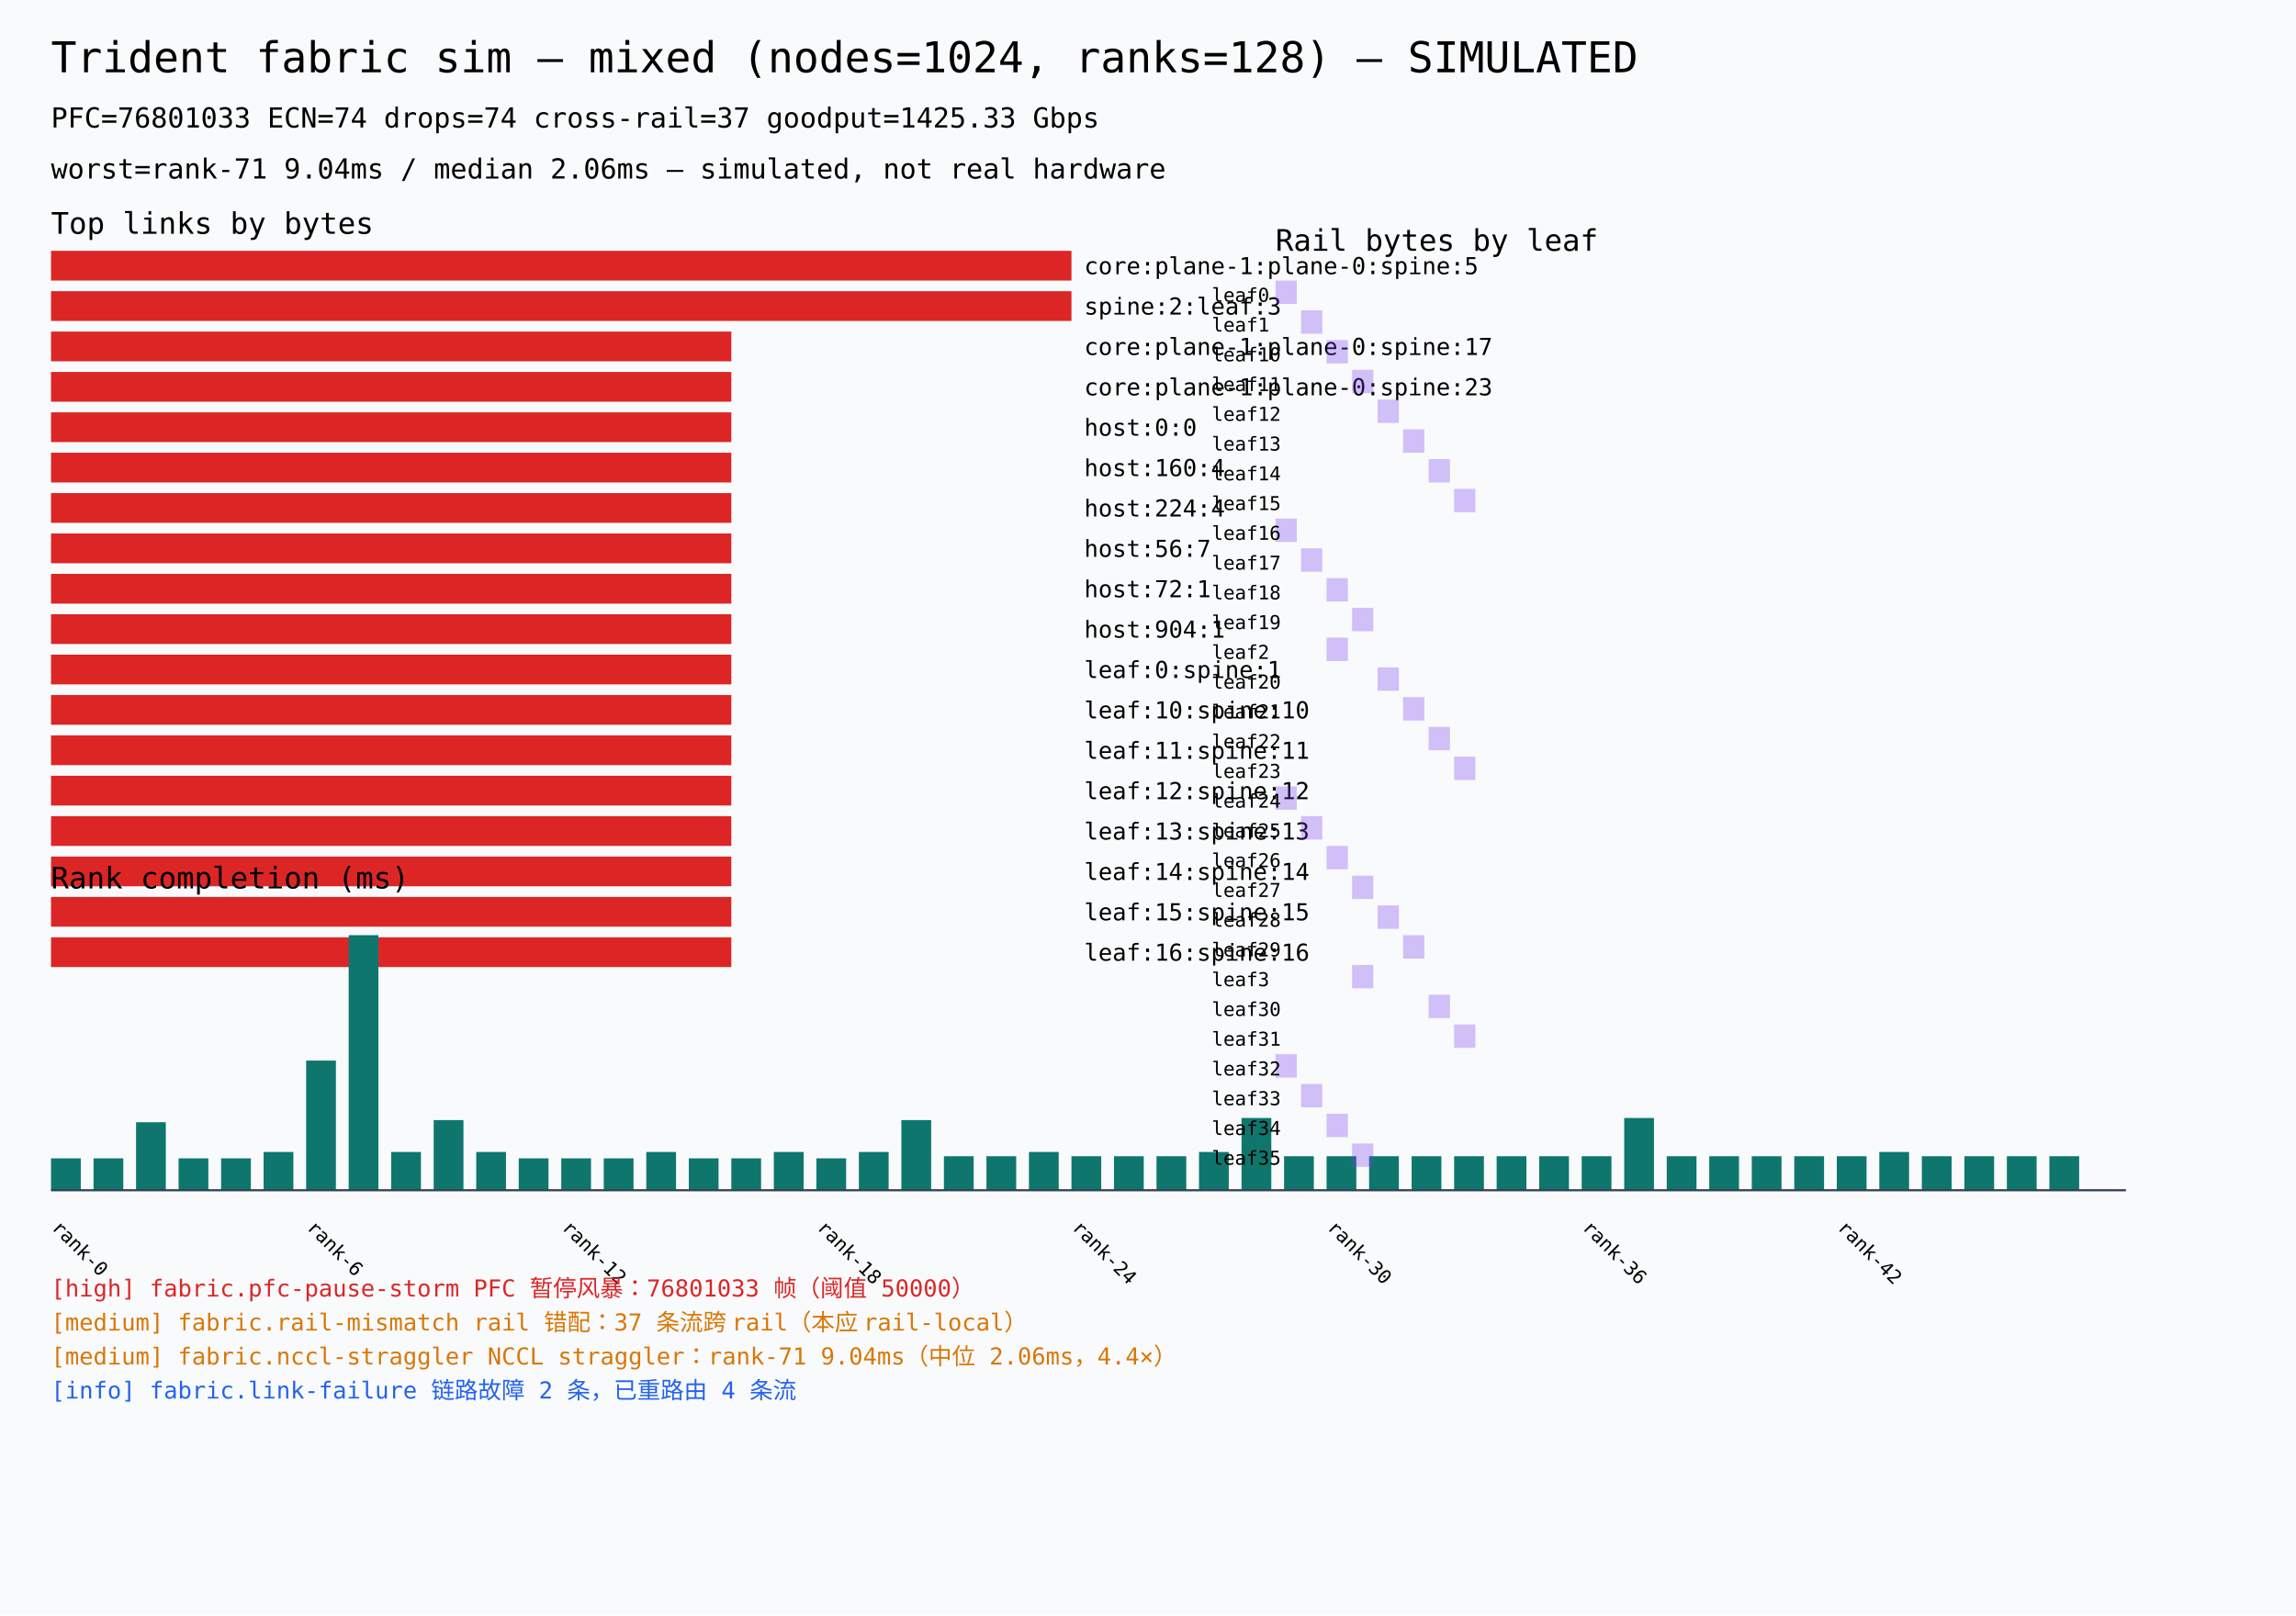
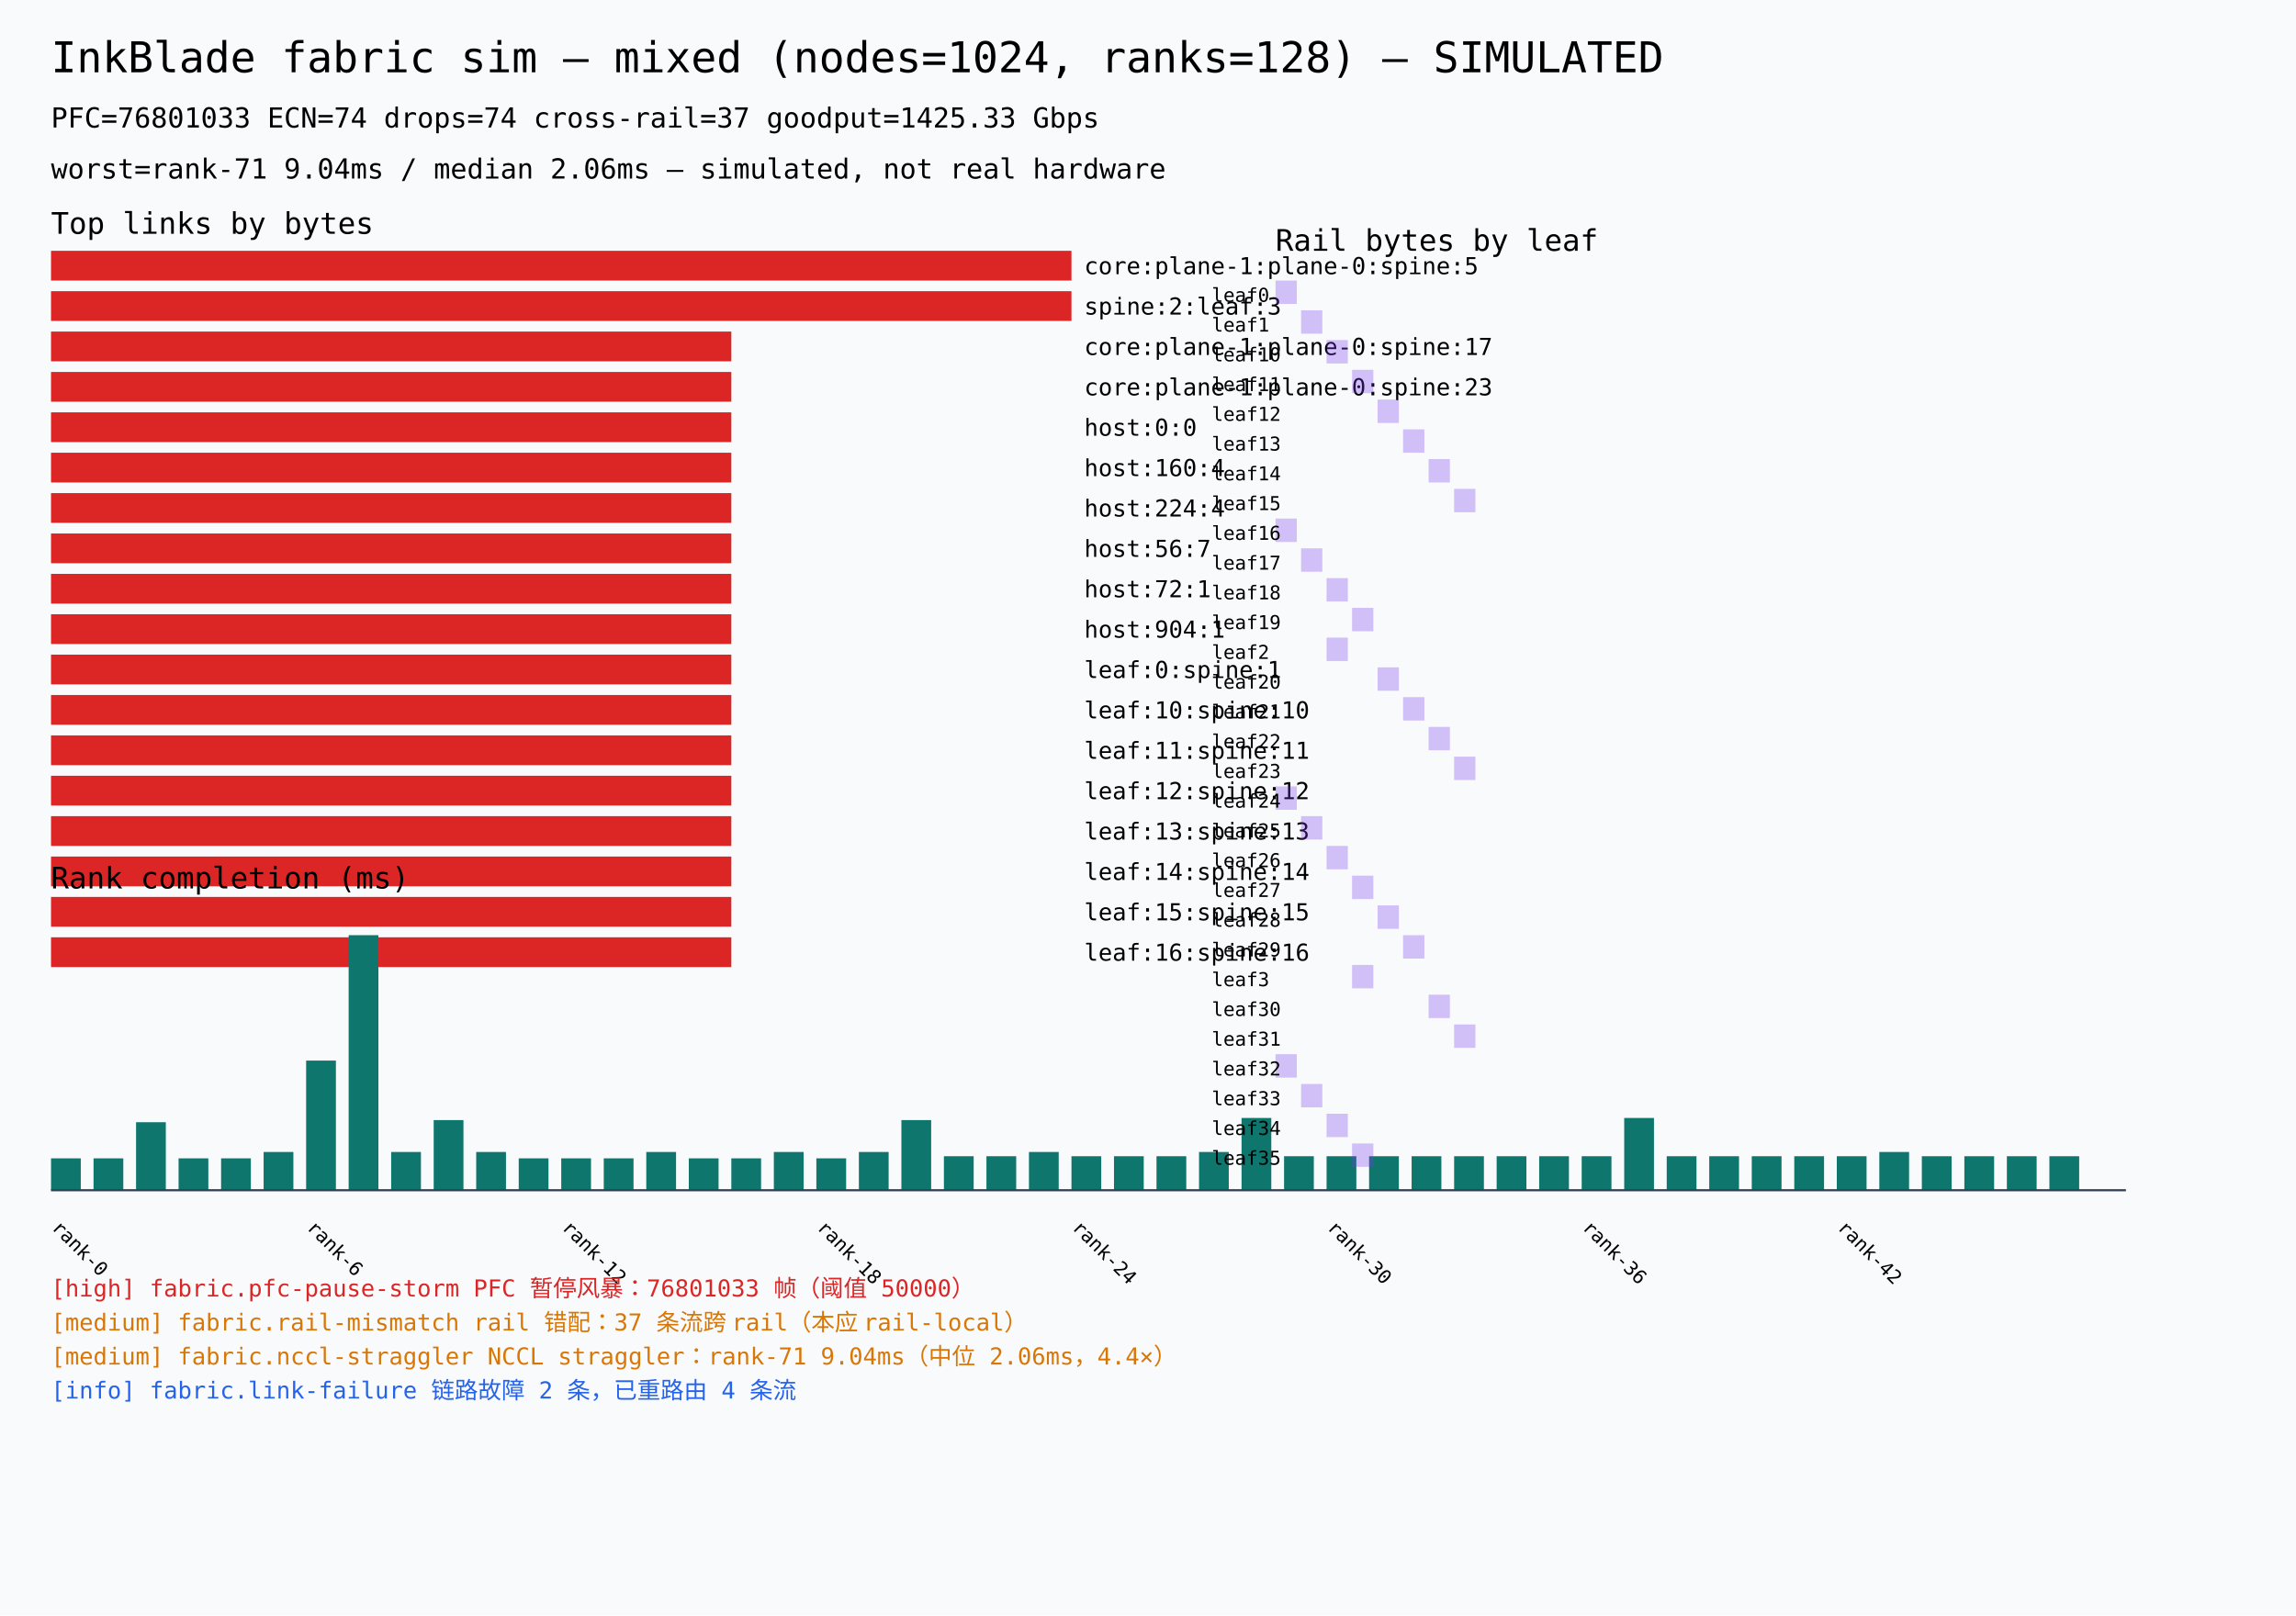
- <svg xmlns="http://www.w3.org/2000/svg" width="1080" height="760" viewBox="0 0 1080 760" role="img" aria-label="Trident fabric simulation">
+ <svg xmlns="http://www.w3.org/2000/svg" width="1080" height="760" viewBox="0 0 1080 760" role="img" aria-label="InkBlade fabric simulation">
  <rect width="100%" height="100%" fill="#f8fafc" />
-   <text x="24" y="34" font-size="20" font-family="monospace">Trident fabric sim — mixed (nodes=1024, ranks=128) — SIMULATED</text>
+   <text x="24" y="34" font-size="20" font-family="monospace">InkBlade fabric sim — mixed (nodes=1024, ranks=128) — SIMULATED</text>
  <text x="24" y="60" font-size="13" font-family="monospace">PFC=76801033 ECN=74 drops=74 cross-rail=37 goodput=1425.33 Gbps</text>
  <text x="24" y="84" font-size="13" font-family="monospace">worst=rank-71 9.04ms / median 2.06ms — simulated, not real hardware</text>
  <text x="24" y="110" font-size="14" font-family="monospace">Top links by bytes</text>
  <rect x="24" y="118" width="480" height="14" fill="#dc2626" />
  <text x="510" y="129" font-size="11" font-family="monospace">core:plane-1:plane-0:spine:5</text>
  <rect x="24" y="137" width="480" height="14" fill="#dc2626" />
  <text x="510" y="148" font-size="11" font-family="monospace">spine:2:leaf:3</text>
  <rect x="24" y="156" width="320" height="14" fill="#dc2626" />
  <text x="510" y="167" font-size="11" font-family="monospace">core:plane-1:plane-0:spine:17</text>
  <rect x="24" y="175" width="320" height="14" fill="#dc2626" />
  <text x="510" y="186" font-size="11" font-family="monospace">core:plane-1:plane-0:spine:23</text>
  <rect x="24" y="194" width="320" height="14" fill="#dc2626" />
  <text x="510" y="205" font-size="11" font-family="monospace">host:0:0</text>
  <rect x="24" y="213" width="320" height="14" fill="#dc2626" />
  <text x="510" y="224" font-size="11" font-family="monospace">host:160:4</text>
  <rect x="24" y="232" width="320" height="14" fill="#dc2626" />
  <text x="510" y="243" font-size="11" font-family="monospace">host:224:4</text>
  <rect x="24" y="251" width="320" height="14" fill="#dc2626" />
  <text x="510" y="262" font-size="11" font-family="monospace">host:56:7</text>
  <rect x="24" y="270" width="320" height="14" fill="#dc2626" />
  <text x="510" y="281" font-size="11" font-family="monospace">host:72:1</text>
  <rect x="24" y="289" width="320" height="14" fill="#dc2626" />
  <text x="510" y="300" font-size="11" font-family="monospace">host:904:1</text>
  <rect x="24" y="308" width="320" height="14" fill="#dc2626" />
  <text x="510" y="319" font-size="11" font-family="monospace">leaf:0:spine:1</text>
  <rect x="24" y="327" width="320" height="14" fill="#dc2626" />
  <text x="510" y="338" font-size="11" font-family="monospace">leaf:10:spine:10</text>
  <rect x="24" y="346" width="320" height="14" fill="#dc2626" />
  <text x="510" y="357" font-size="11" font-family="monospace">leaf:11:spine:11</text>
  <rect x="24" y="365" width="320" height="14" fill="#dc2626" />
  <text x="510" y="376" font-size="11" font-family="monospace">leaf:12:spine:12</text>
  <rect x="24" y="384" width="320" height="14" fill="#dc2626" />
  <text x="510" y="395" font-size="11" font-family="monospace">leaf:13:spine:13</text>
  <rect x="24" y="403" width="320" height="14" fill="#dc2626" />
  <text x="510" y="414" font-size="11" font-family="monospace">leaf:14:spine:14</text>
  <rect x="24" y="422" width="320" height="14" fill="#dc2626" />
  <text x="510" y="433" font-size="11" font-family="monospace">leaf:15:spine:15</text>
  <rect x="24" y="441" width="320" height="14" fill="#dc2626" />
  <text x="510" y="452" font-size="11" font-family="monospace">leaf:16:spine:16</text>
  <text x="24" y="418" font-size="14" font-family="monospace">Rank completion (ms)</text>
  <rect x="24" y="545" width="14" height="15" fill="#0f766e" />
  <text x="24" y="578" font-size="9" font-family="monospace" transform="rotate(45 24 578)">rank-0</text>
  <rect x="44" y="545" width="14" height="15" fill="#0f766e" />
  <rect x="64" y="528" width="14" height="32" fill="#0f766e" />
  <rect x="84" y="545" width="14" height="15" fill="#0f766e" />
  <rect x="104" y="545" width="14" height="15" fill="#0f766e" />
  <rect x="124" y="542" width="14" height="18" fill="#0f766e" />
  <rect x="144" y="499" width="14" height="61" fill="#0f766e" />
  <text x="144" y="578" font-size="9" font-family="monospace" transform="rotate(45 144 578)">rank-6</text>
  <rect x="164" y="440" width="14" height="120" fill="#0f766e" />
  <rect x="184" y="542" width="14" height="18" fill="#0f766e" />
  <rect x="204" y="527" width="14" height="33" fill="#0f766e" />
  <rect x="224" y="542" width="14" height="18" fill="#0f766e" />
  <rect x="244" y="545" width="14" height="15" fill="#0f766e" />
  <rect x="264" y="545" width="14" height="15" fill="#0f766e" />
  <text x="264" y="578" font-size="9" font-family="monospace" transform="rotate(45 264 578)">rank-12</text>
  <rect x="284" y="545" width="14" height="15" fill="#0f766e" />
  <rect x="304" y="542" width="14" height="18" fill="#0f766e" />
  <rect x="324" y="545" width="14" height="15" fill="#0f766e" />
  <rect x="344" y="545" width="14" height="15" fill="#0f766e" />
  <rect x="364" y="542" width="14" height="18" fill="#0f766e" />
  <rect x="384" y="545" width="14" height="15" fill="#0f766e" />
  <text x="384" y="578" font-size="9" font-family="monospace" transform="rotate(45 384 578)">rank-18</text>
  <rect x="404" y="542" width="14" height="18" fill="#0f766e" />
  <rect x="424" y="527" width="14" height="33" fill="#0f766e" />
  <rect x="444" y="544" width="14" height="16" fill="#0f766e" />
  <rect x="464" y="544" width="14" height="16" fill="#0f766e" />
  <rect x="484" y="542" width="14" height="18" fill="#0f766e" />
  <rect x="504" y="544" width="14" height="16" fill="#0f766e" />
  <text x="504" y="578" font-size="9" font-family="monospace" transform="rotate(45 504 578)">rank-24</text>
  <rect x="524" y="544" width="14" height="16" fill="#0f766e" />
  <rect x="544" y="544" width="14" height="16" fill="#0f766e" />
  <rect x="564" y="542" width="14" height="18" fill="#0f766e" />
  <rect x="584" y="526" width="14" height="34" fill="#0f766e" />
  <rect x="604" y="544" width="14" height="16" fill="#0f766e" />
  <rect x="624" y="544" width="14" height="16" fill="#0f766e" />
  <text x="624" y="578" font-size="9" font-family="monospace" transform="rotate(45 624 578)">rank-30</text>
  <rect x="644" y="544" width="14" height="16" fill="#0f766e" />
  <rect x="664" y="544" width="14" height="16" fill="#0f766e" />
  <rect x="684" y="544" width="14" height="16" fill="#0f766e" />
  <rect x="704" y="544" width="14" height="16" fill="#0f766e" />
  <rect x="724" y="544" width="14" height="16" fill="#0f766e" />
  <rect x="744" y="544" width="14" height="16" fill="#0f766e" />
  <text x="744" y="578" font-size="9" font-family="monospace" transform="rotate(45 744 578)">rank-36</text>
  <rect x="764" y="526" width="14" height="34" fill="#0f766e" />
  <rect x="784" y="544" width="14" height="16" fill="#0f766e" />
  <rect x="804" y="544" width="14" height="16" fill="#0f766e" />
  <rect x="824" y="544" width="14" height="16" fill="#0f766e" />
  <rect x="844" y="544" width="14" height="16" fill="#0f766e" />
  <rect x="864" y="544" width="14" height="16" fill="#0f766e" />
  <text x="864" y="578" font-size="9" font-family="monospace" transform="rotate(45 864 578)">rank-42</text>
  <rect x="884" y="542" width="14" height="18" fill="#0f766e" />
  <rect x="904" y="544" width="14" height="16" fill="#0f766e" />
  <rect x="924" y="544" width="14" height="16" fill="#0f766e" />
  <rect x="944" y="544" width="14" height="16" fill="#0f766e" />
  <rect x="964" y="544" width="14" height="16" fill="#0f766e" />
  <line x1="24" y1="560" x2="1000" y2="560" stroke="#334155" />
  <text x="600" y="118" font-size="14" font-family="monospace">Rail bytes by leaf</text>
  <rect x="600" y="132" width="10" height="11" fill="#7c3aed" opacity="0.31" />
  <text x="570" y="142" font-size="9" font-family="monospace">leaf0</text>
  <rect x="612" y="146" width="10" height="11" fill="#7c3aed" opacity="0.31" />
  <text x="570" y="156" font-size="9" font-family="monospace">leaf1</text>
  <rect x="624" y="160" width="10" height="11" fill="#7c3aed" opacity="0.31" />
  <text x="570" y="170" font-size="9" font-family="monospace">leaf10</text>
  <rect x="636" y="174" width="10" height="11" fill="#7c3aed" opacity="0.31" />
  <text x="570" y="184" font-size="9" font-family="monospace">leaf11</text>
  <rect x="648" y="188" width="10" height="11" fill="#7c3aed" opacity="0.31" />
  <text x="570" y="198" font-size="9" font-family="monospace">leaf12</text>
  <rect x="660" y="202" width="10" height="11" fill="#7c3aed" opacity="0.31" />
  <text x="570" y="212" font-size="9" font-family="monospace">leaf13</text>
  <rect x="672" y="216" width="10" height="11" fill="#7c3aed" opacity="0.31" />
  <text x="570" y="226" font-size="9" font-family="monospace">leaf14</text>
  <rect x="684" y="230" width="10" height="11" fill="#7c3aed" opacity="0.31" />
  <text x="570" y="240" font-size="9" font-family="monospace">leaf15</text>
  <rect x="600" y="244" width="10" height="11" fill="#7c3aed" opacity="0.31" />
  <text x="570" y="254" font-size="9" font-family="monospace">leaf16</text>
  <rect x="612" y="258" width="10" height="11" fill="#7c3aed" opacity="0.31" />
  <text x="570" y="268" font-size="9" font-family="monospace">leaf17</text>
  <rect x="624" y="272" width="10" height="11" fill="#7c3aed" opacity="0.31" />
  <text x="570" y="282" font-size="9" font-family="monospace">leaf18</text>
  <rect x="636" y="286" width="10" height="11" fill="#7c3aed" opacity="0.31" />
  <text x="570" y="296" font-size="9" font-family="monospace">leaf19</text>
  <rect x="624" y="300" width="10" height="11" fill="#7c3aed" opacity="0.31" />
  <text x="570" y="310" font-size="9" font-family="monospace">leaf2</text>
  <rect x="648" y="314" width="10" height="11" fill="#7c3aed" opacity="0.31" />
  <text x="570" y="324" font-size="9" font-family="monospace">leaf20</text>
  <rect x="660" y="328" width="10" height="11" fill="#7c3aed" opacity="0.31" />
  <text x="570" y="338" font-size="9" font-family="monospace">leaf21</text>
  <rect x="672" y="342" width="10" height="11" fill="#7c3aed" opacity="0.31" />
  <text x="570" y="352" font-size="9" font-family="monospace">leaf22</text>
  <rect x="684" y="356" width="10" height="11" fill="#7c3aed" opacity="0.31" />
  <text x="570" y="366" font-size="9" font-family="monospace">leaf23</text>
  <rect x="600" y="370" width="10" height="11" fill="#7c3aed" opacity="0.31" />
  <text x="570" y="380" font-size="9" font-family="monospace">leaf24</text>
  <rect x="612" y="384" width="10" height="11" fill="#7c3aed" opacity="0.31" />
  <text x="570" y="394" font-size="9" font-family="monospace">leaf25</text>
  <rect x="624" y="398" width="10" height="11" fill="#7c3aed" opacity="0.31" />
  <text x="570" y="408" font-size="9" font-family="monospace">leaf26</text>
  <rect x="636" y="412" width="10" height="11" fill="#7c3aed" opacity="0.31" />
  <text x="570" y="422" font-size="9" font-family="monospace">leaf27</text>
  <rect x="648" y="426" width="10" height="11" fill="#7c3aed" opacity="0.31" />
  <text x="570" y="436" font-size="9" font-family="monospace">leaf28</text>
  <rect x="660" y="440" width="10" height="11" fill="#7c3aed" opacity="0.31" />
  <text x="570" y="450" font-size="9" font-family="monospace">leaf29</text>
  <rect x="636" y="454" width="10" height="11" fill="#7c3aed" opacity="0.31" />
  <text x="570" y="464" font-size="9" font-family="monospace">leaf3</text>
  <rect x="672" y="468" width="10" height="11" fill="#7c3aed" opacity="0.31" />
  <text x="570" y="478" font-size="9" font-family="monospace">leaf30</text>
  <rect x="684" y="482" width="10" height="11" fill="#7c3aed" opacity="0.31" />
  <text x="570" y="492" font-size="9" font-family="monospace">leaf31</text>
  <rect x="600" y="496" width="10" height="11" fill="#7c3aed" opacity="0.31" />
  <text x="570" y="506" font-size="9" font-family="monospace">leaf32</text>
  <rect x="612" y="510" width="10" height="11" fill="#7c3aed" opacity="0.31" />
  <text x="570" y="520" font-size="9" font-family="monospace">leaf33</text>
  <rect x="624" y="524" width="10" height="11" fill="#7c3aed" opacity="0.31" />
  <text x="570" y="534" font-size="9" font-family="monospace">leaf34</text>
  <rect x="636" y="538" width="10" height="11" fill="#7c3aed" opacity="0.31" />
  <text x="570" y="548" font-size="9" font-family="monospace">leaf35</text>
  <text x="24" y="610" font-size="11" font-family="monospace" fill="#dc2626">[high] fabric.pfc-pause-storm PFC 暂停风暴：76801033 帧（阈值 50000）</text>
  <text x="24" y="626" font-size="11" font-family="monospace" fill="#d97706">[medium] fabric.rail-mismatch rail 错配：37 条流跨 rail（本应 rail-local）</text>
  <text x="24" y="642" font-size="11" font-family="monospace" fill="#d97706">[medium] fabric.nccl-straggler NCCL straggler：rank-71 9.04ms（中位 2.06ms，4.4×）</text>
  <text x="24" y="658" font-size="11" font-family="monospace" fill="#2563eb">[info] fabric.link-failure 链路故障 2 条，已重路由 4 条流</text>
</svg>
